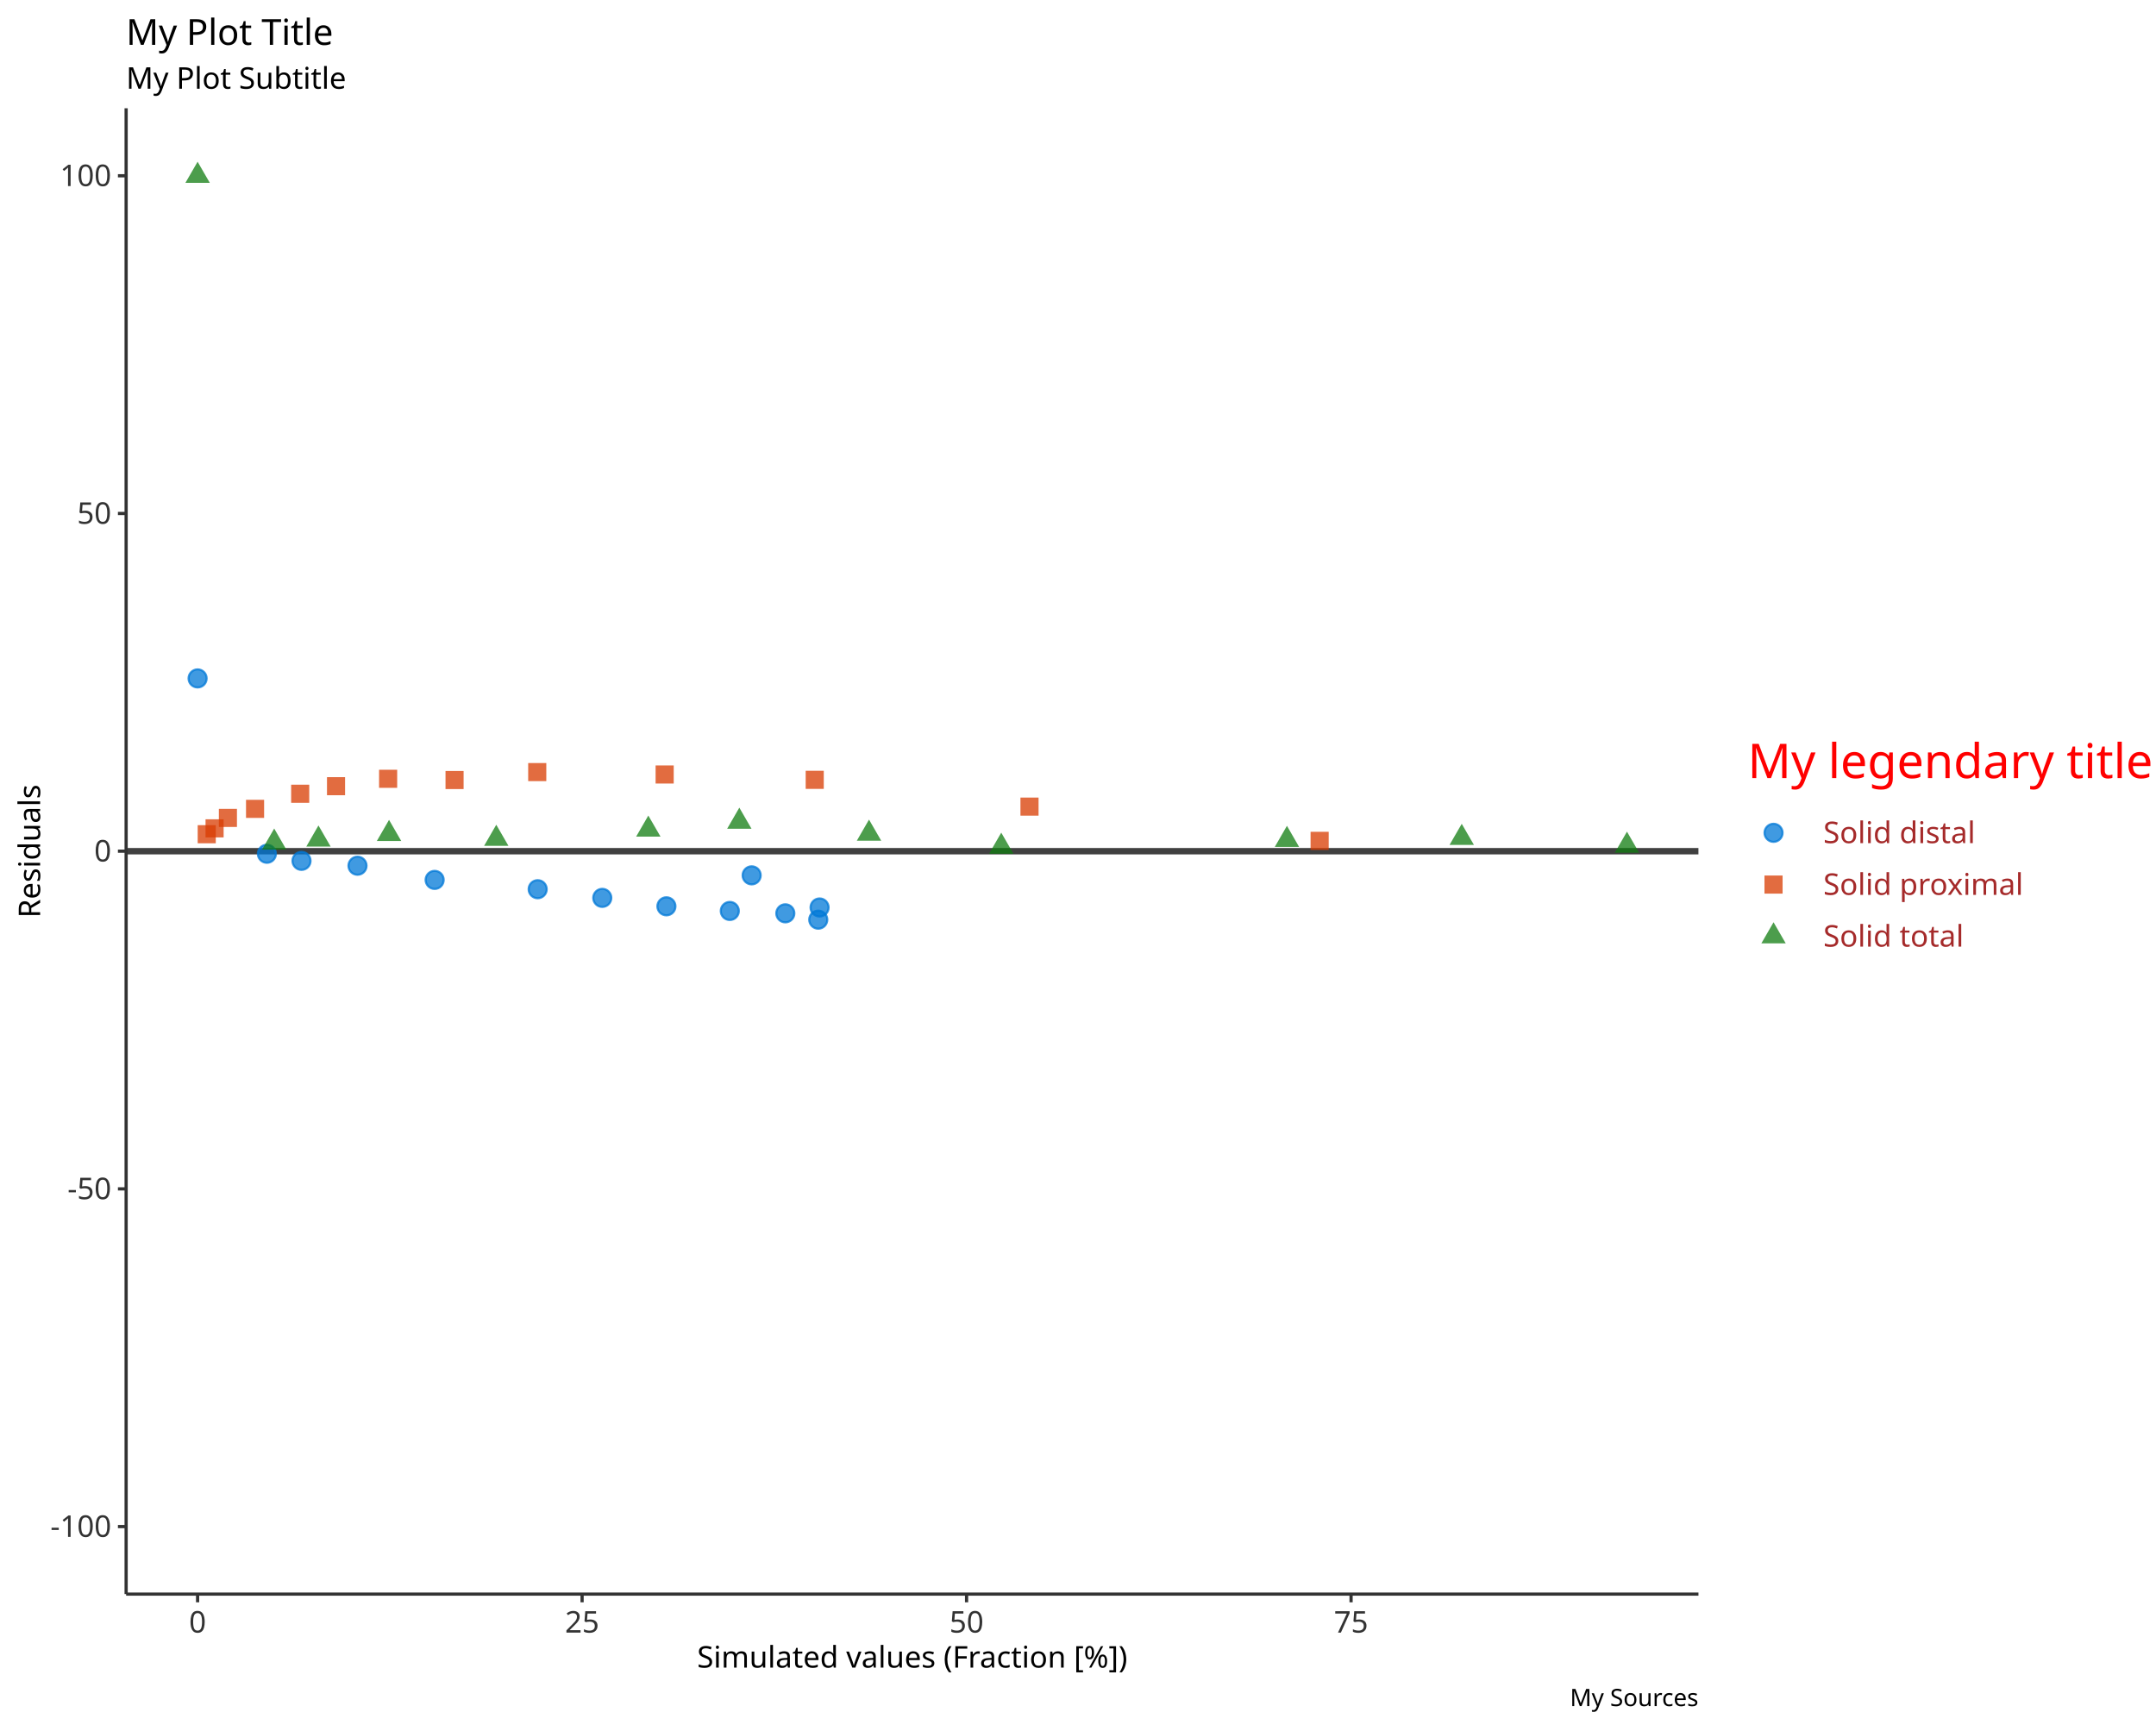
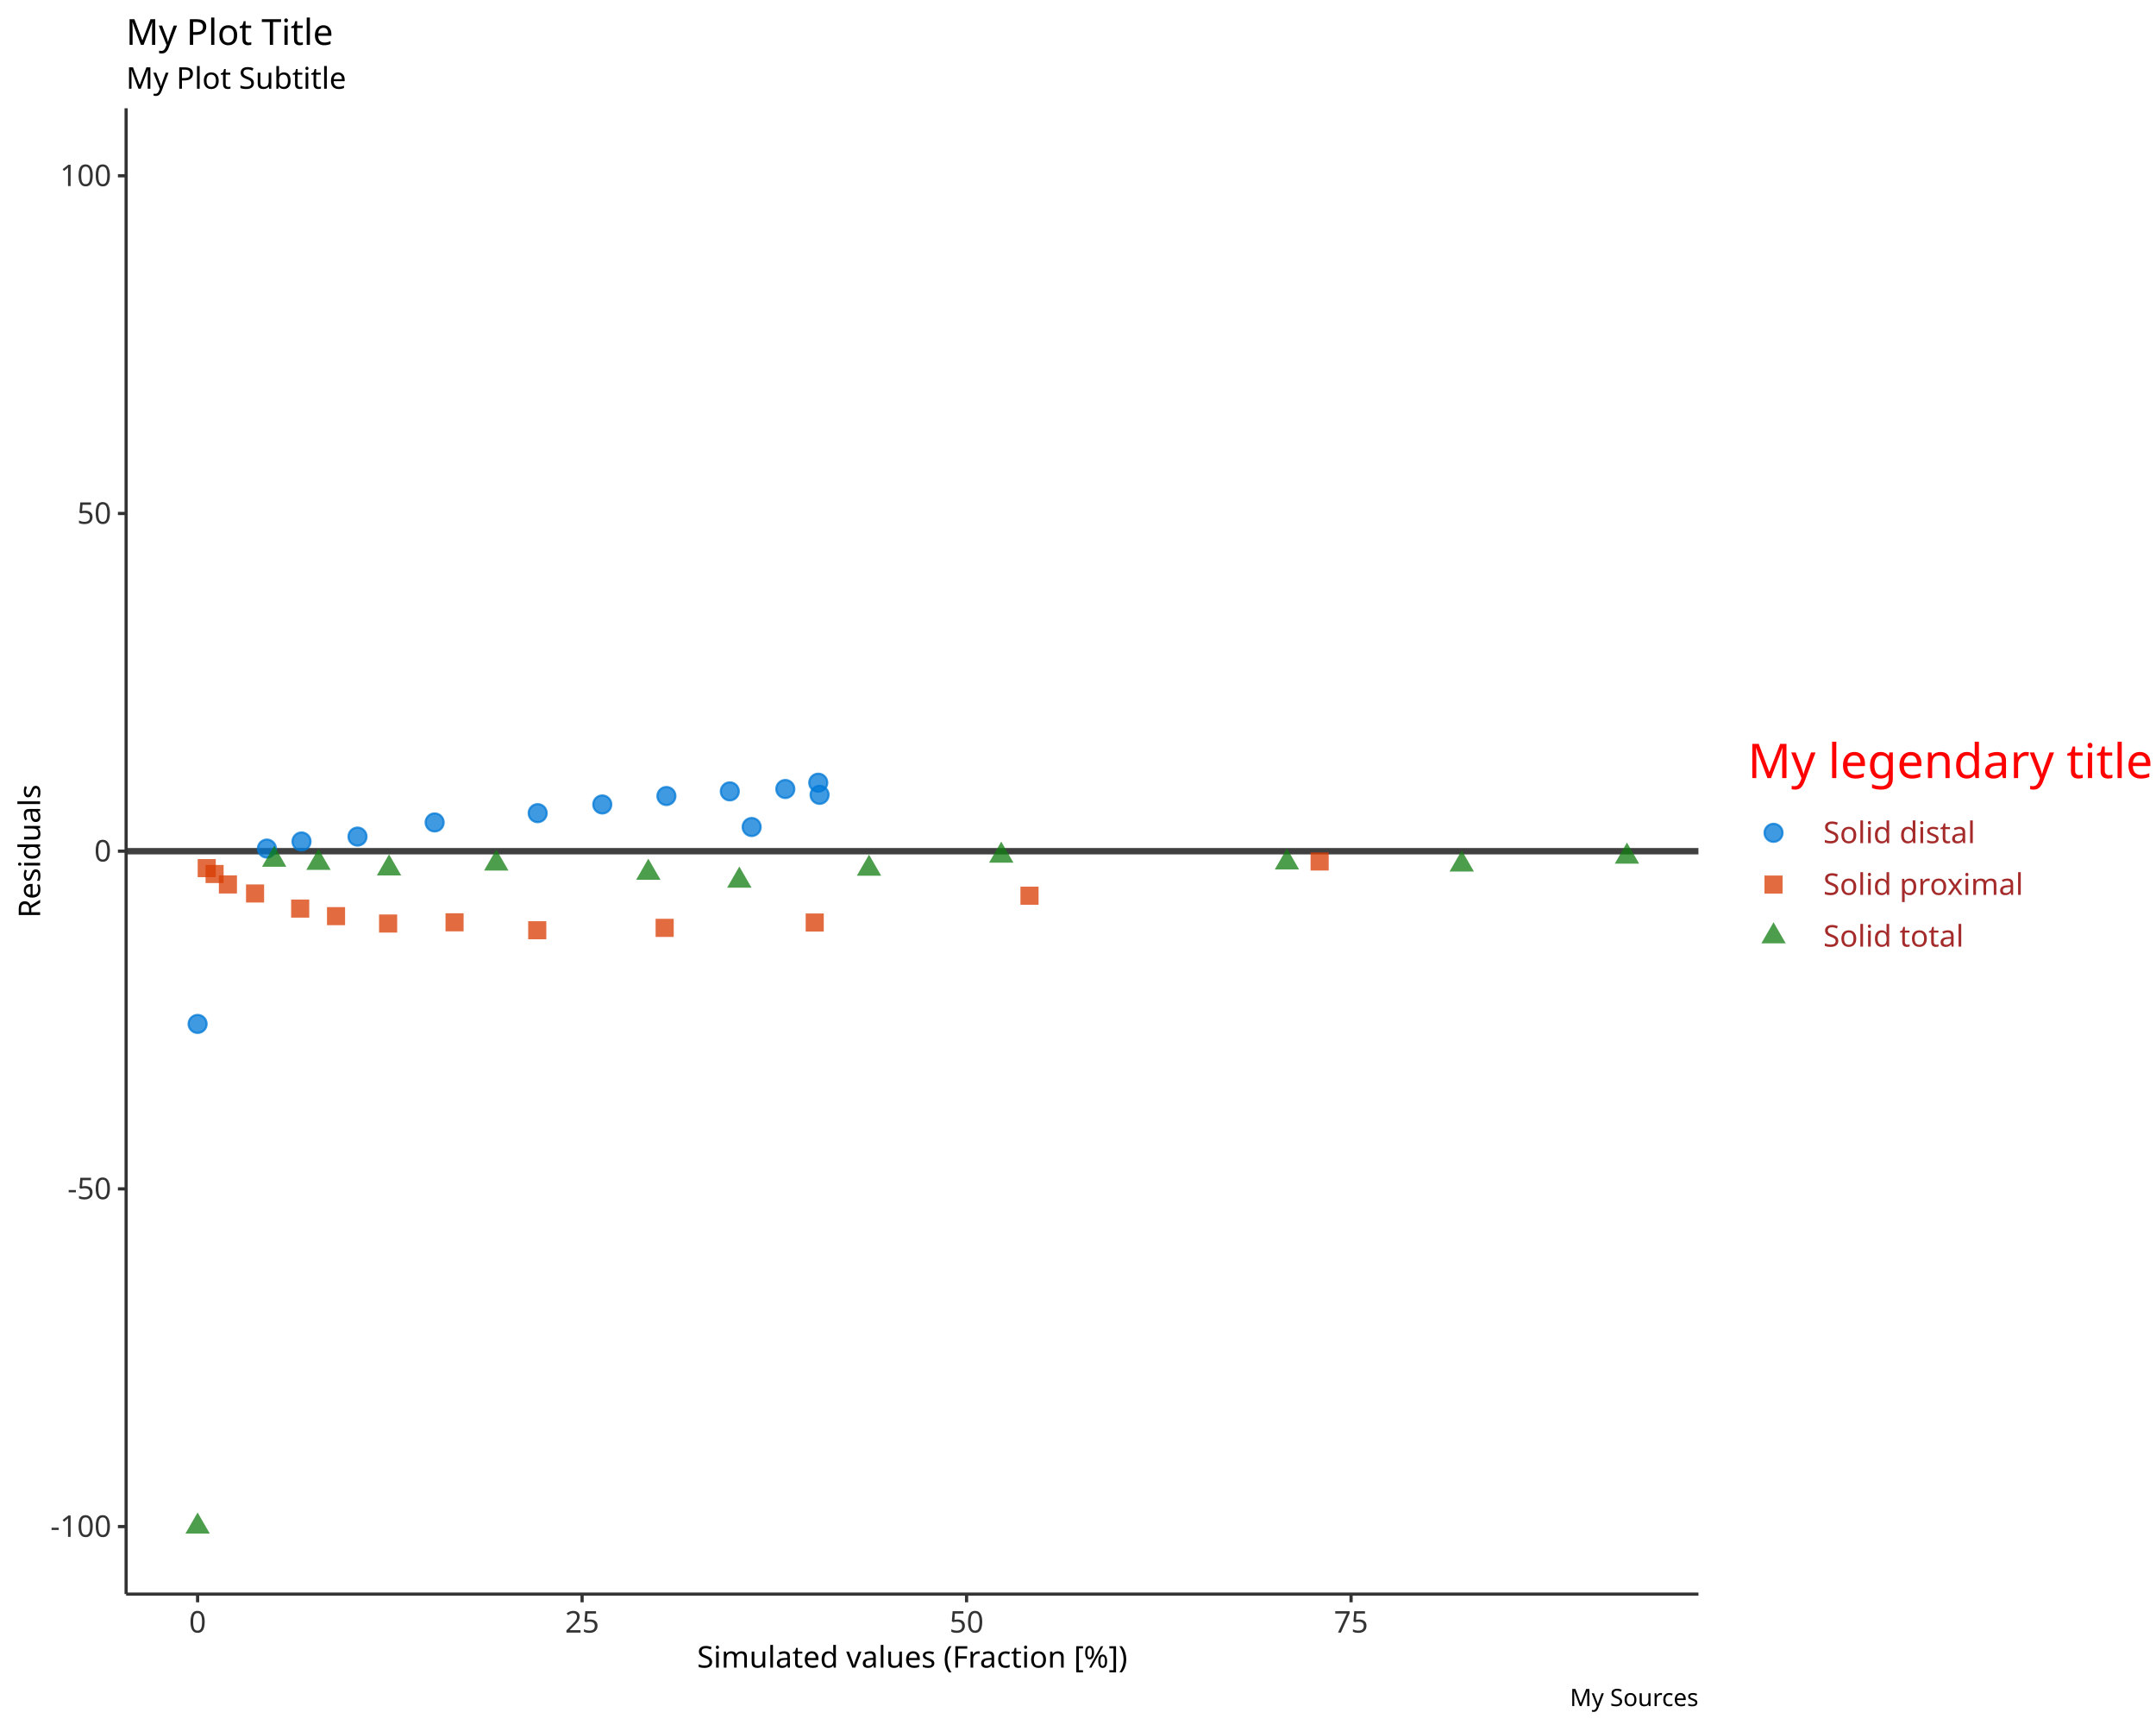
<svg xmlns="http://www.w3.org/2000/svg" class="svglite" data-engine-version="2.0" width="720.00pt" height="576.00pt" viewBox="0 0 720.00 576.00">
  <defs>
    <style type="text/css">
    .svglite line, .svglite polyline, .svglite polygon, .svglite path, .svglite rect, .svglite circle {
      fill: none;
      stroke: #000000;
      stroke-linecap: round;
      stroke-linejoin: round;
      stroke-miterlimit: 10.00;
    }
  </style>
  </defs>
  <rect width="100%" height="100%" style="stroke: none; fill: #FFFFFF;" />
  <defs>
    <clipPath id="cpMC4wMHw3MjAuMDB8MC4wMHw1NzYuMDA=">
      <rect x="0.00" y="0.00" width="720.00" height="576.00" />
    </clipPath>
  </defs>
  <g clip-path="url(#cpMC4wMHw3MjAuMDB8MC4wMHw1NzYuMDA=)">
    <rect x="0.00" y="0.00" width="720.00" height="576.00" style="stroke-width: 1.07; stroke: none; fill: #FFFFFF;" />
  </g>
  <defs>
    <clipPath id="cpNDIuMTJ8NTY3LjIwfDM2LjE1fDUzMi4yOQ==">
      <rect x="42.12" y="36.15" width="525.07" height="496.14" />
    </clipPath>
  </defs>
  <g clip-path="url(#cpNDIuMTJ8NTY3LjIwfDM2LjE1fDUzMi4yOQ==)">
    <rect x="42.12" y="36.15" width="525.07" height="496.14" style="stroke-width: 1.07; stroke: none; fill: #FFFFFF;" />
  </g>
  <g clip-path="url(#cpMC4wMHw3MjAuMDB8MC4wMHw1NzYuMDA=)">
</g>
  <g clip-path="url(#cpNDIuMTJ8NTY3LjIwfDM2LjE1fDUzMi4yOQ==)">
</g>
  <g clip-path="url(#cpMC4wMHw3MjAuMDB8MC4wMHw1NzYuMDA=)">
</g>
  <g clip-path="url(#cpNDIuMTJ8NTY3LjIwfDM2LjE1fDUzMi4yOQ==)">
</g>
  <g clip-path="url(#cpMC4wMHw3MjAuMDB8MC4wMHw1NzYuMDA=)">
</g>
  <g clip-path="url(#cpNDIuMTJ8NTY3LjIwfDM2LjE1fDUzMi4yOQ==)">
</g>
  <g clip-path="url(#cpMC4wMHw3MjAuMDB8MC4wMHw1NzYuMDA=)">
</g>
  <g clip-path="url(#cpNDIuMTJ8NTY3LjIwfDM2LjE1fDUzMi4yOQ==)">
</g>
  <g clip-path="url(#cpMC4wMHw3MjAuMDB8MC4wMHw1NzYuMDA=)">
</g>
  <g clip-path="url(#cpNDIuMTJ8NTY3LjIwfDM2LjE1fDUzMi4yOQ==)">
</g>
  <g clip-path="url(#cpMC4wMHw3MjAuMDB8MC4wMHw1NzYuMDA=)">
</g>
  <g clip-path="url(#cpNDIuMTJ8NTY3LjIwfDM2LjE1fDUzMi4yOQ==)">
</g>
  <g clip-path="url(#cpMC4wMHw3MjAuMDB8MC4wMHw1NzYuMDA=)">
</g>
  <g clip-path="url(#cpNDIuMTJ8NTY3LjIwfDM2LjE1fDUzMi4yOQ==)">
</g>
  <g clip-path="url(#cpMC4wMHw3MjAuMDB8MC4wMHw1NzYuMDA=)">
</g>
  <g clip-path="url(#cpNDIuMTJ8NTY3LjIwfDM2LjE1fDUzMi4yOQ==)">
</g>
  <g clip-path="url(#cpMC4wMHw3MjAuMDB8MC4wMHw1NzYuMDA=)">
</g>
  <g clip-path="url(#cpNDIuMTJ8NTY3LjIwfDM2LjE1fDUzMi4yOQ==)">
</g>
  <g clip-path="url(#cpMC4wMHw3MjAuMDB8MC4wMHw1NzYuMDA=)">
</g>
  <g clip-path="url(#cpNDIuMTJ8NTY3LjIwfDM2LjE1fDUzMi4yOQ==)">
</g>
  <g clip-path="url(#cpMC4wMHw3MjAuMDB8MC4wMHw1NzYuMDA=)">
</g>
  <g clip-path="url(#cpNDIuMTJ8NTY3LjIwfDM2LjE1fDUzMi4yOQ==)">
</g>
  <g clip-path="url(#cpMC4wMHw3MjAuMDB8MC4wMHw1NzYuMDA=)">
</g>
  <g clip-path="url(#cpNDIuMTJ8NTY3LjIwfDM2LjE1fDUzMi4yOQ==)">
</g>
  <g clip-path="url(#cpMC4wMHw3MjAuMDB8MC4wMHw1NzYuMDA=)">
</g>
  <g clip-path="url(#cpNDIuMTJ8NTY3LjIwfDM2LjE1fDUzMi4yOQ==)">
</g>
  <g clip-path="url(#cpMC4wMHw3MjAuMDB8MC4wMHw1NzYuMDA=)">
</g>
  <g clip-path="url(#cpNDIuMTJ8NTY3LjIwfDM2LjE1fDUzMi4yOQ==)">
</g>
  <g clip-path="url(#cpMC4wMHw3MjAuMDB8MC4wMHw1NzYuMDA=)">
</g>
  <g clip-path="url(#cpNDIuMTJ8NTY3LjIwfDM2LjE1fDUzMi4yOQ==)">
</g>
  <g clip-path="url(#cpMC4wMHw3MjAuMDB8MC4wMHw1NzYuMDA=)">
</g>
  <g clip-path="url(#cpNDIuMTJ8NTY3LjIwfDM2LjE1fDUzMi4yOQ==)">
    <line x1="42.12" y1="284.22" x2="567.20" y2="284.22" style="stroke-width: 2.13; stroke: #000000; stroke-opacity: 0.75; stroke-linecap: butt;" />
-     <circle cx="65.99" cy="226.53" r="3.02" style="stroke-width: 0.71; stroke: #0078D7; stroke-opacity: 0.75; fill: #0078D7; fill-opacity: 0.75;" />
-     <circle cx="251.02" cy="292.29" r="3.02" style="stroke-width: 0.71; stroke: #0078D7; stroke-opacity: 0.75; fill: #0078D7; fill-opacity: 0.75;" />
-     <circle cx="273.70" cy="303.02" r="3.02" style="stroke-width: 0.71; stroke: #0078D7; stroke-opacity: 0.75; fill: #0078D7; fill-opacity: 0.75;" />
-     <circle cx="273.26" cy="307.09" r="3.02" style="stroke-width: 0.71; stroke: #0078D7; stroke-opacity: 0.75; fill: #0078D7; fill-opacity: 0.75;" />
-     <circle cx="262.26" cy="304.97" r="3.02" style="stroke-width: 0.71; stroke: #0078D7; stroke-opacity: 0.75; fill: #0078D7; fill-opacity: 0.75;" />
-     <circle cx="243.72" cy="304.18" r="3.02" style="stroke-width: 0.71; stroke: #0078D7; stroke-opacity: 0.75; fill: #0078D7; fill-opacity: 0.75;" />
-     <circle cx="222.55" cy="302.63" r="3.02" style="stroke-width: 0.71; stroke: #0078D7; stroke-opacity: 0.75; fill: #0078D7; fill-opacity: 0.75;" />
-     <circle cx="201.13" cy="299.81" r="3.02" style="stroke-width: 0.71; stroke: #0078D7; stroke-opacity: 0.75; fill: #0078D7; fill-opacity: 0.75;" />
-     <circle cx="179.56" cy="296.92" r="3.02" style="stroke-width: 0.71; stroke: #0078D7; stroke-opacity: 0.75; fill: #0078D7; fill-opacity: 0.75;" />
-     <circle cx="145.15" cy="293.81" r="3.02" style="stroke-width: 0.71; stroke: #0078D7; stroke-opacity: 0.75; fill: #0078D7; fill-opacity: 0.75;" />
-     <circle cx="119.39" cy="289.08" r="3.02" style="stroke-width: 0.71; stroke: #0078D7; stroke-opacity: 0.75; fill: #0078D7; fill-opacity: 0.75;" />
-     <circle cx="100.69" cy="287.45" r="3.02" style="stroke-width: 0.71; stroke: #0078D7; stroke-opacity: 0.75; fill: #0078D7; fill-opacity: 0.75;" />
-     <circle cx="89.13" cy="285.08" r="3.02" style="stroke-width: 0.71; stroke: #0078D7; stroke-opacity: 0.75; fill: #0078D7; fill-opacity: 0.75;" />
-     <polygon points="437.67,283.80 443.72,283.80 443.72,277.75 437.67,277.75 " style="stroke-width: 0.71; stroke: none; fill: #D83B01; fill-opacity: 0.75;" />
-     <polygon points="340.78,272.36 346.83,272.36 346.83,266.32 340.78,266.32 " style="stroke-width: 0.71; stroke: none; fill: #D83B01; fill-opacity: 0.75;" />
-     <polygon points="269.06,263.42 275.10,263.42 275.10,257.37 269.06,257.37 " style="stroke-width: 0.71; stroke: none; fill: #D83B01; fill-opacity: 0.75;" />
-     <polygon points="218.94,261.63 224.99,261.63 224.99,255.59 218.94,255.59 " style="stroke-width: 0.71; stroke: none; fill: #D83B01; fill-opacity: 0.75;" />
-     <polygon points="176.39,260.83 182.44,260.83 182.44,254.79 176.39,254.79 " style="stroke-width: 0.71; stroke: none; fill: #D83B01; fill-opacity: 0.75;" />
-     <polygon points="148.78,263.48 154.82,263.48 154.82,257.44 148.78,257.44 " style="stroke-width: 0.71; stroke: none; fill: #D83B01; fill-opacity: 0.75;" />
-     <polygon points="126.59,263.07 132.64,263.07 132.64,257.03 126.59,257.03 " style="stroke-width: 0.71; stroke: none; fill: #D83B01; fill-opacity: 0.75;" />
-     <polygon points="109.20,265.54 115.24,265.54 115.24,259.50 109.20,259.50 " style="stroke-width: 0.71; stroke: none; fill: #D83B01; fill-opacity: 0.75;" />
-     <polygon points="97.23,268.07 103.27,268.07 103.27,262.02 97.23,262.02 " style="stroke-width: 0.71; stroke: none; fill: #D83B01; fill-opacity: 0.75;" />
-     <polygon points="82.16,273.11 88.20,273.11 88.20,267.07 82.16,267.07 " style="stroke-width: 0.71; stroke: none; fill: #D83B01; fill-opacity: 0.75;" />
-     <polygon points="73.09,276.13 79.13,276.13 79.13,270.09 73.09,270.09 " style="stroke-width: 0.71; stroke: none; fill: #D83B01; fill-opacity: 0.75;" />
-     <polygon points="68.64,279.62 74.68,279.62 74.68,273.57 68.64,273.57 " style="stroke-width: 0.71; stroke: none; fill: #D83B01; fill-opacity: 0.75;" />
-     <polygon points="66.02,281.58 72.06,281.58 72.06,275.53 66.02,275.53 " style="stroke-width: 0.71; stroke: none; fill: #D83B01; fill-opacity: 0.75;" />
-     <polygon points="65.99,54.00 70.06,61.05 61.92,61.05 " style="stroke-width: 0.71; stroke: none; fill: #107C10; fill-opacity: 0.75;" />
-     <polygon points="543.33,277.69 547.40,284.74 539.26,284.74 " style="stroke-width: 0.71; stroke: none; fill: #107C10; fill-opacity: 0.75;" />
-     <polygon points="488.15,275.08 492.22,282.12 484.08,282.12 " style="stroke-width: 0.71; stroke: none; fill: #107C10; fill-opacity: 0.75;" />
-     <polygon points="429.78,275.75 433.84,282.80 425.71,282.80 " style="stroke-width: 0.71; stroke: none; fill: #107C10; fill-opacity: 0.75;" />
-     <polygon points="334.37,278.03 338.44,285.08 330.30,285.08 " style="stroke-width: 0.71; stroke: none; fill: #107C10; fill-opacity: 0.75;" />
-     <polygon points="290.21,273.67 294.28,280.72 286.14,280.72 " style="stroke-width: 0.71; stroke: none; fill: #107C10; fill-opacity: 0.75;" />
-     <polygon points="246.90,269.68 250.97,276.73 242.83,276.73 " style="stroke-width: 0.71; stroke: none; fill: #107C10; fill-opacity: 0.75;" />
-     <polygon points="216.51,272.32 220.58,279.36 212.44,279.36 " style="stroke-width: 0.71; stroke: none; fill: #107C10; fill-opacity: 0.75;" />
-     <polygon points="165.73,275.39 169.80,282.44 161.66,282.44 " style="stroke-width: 0.71; stroke: none; fill: #107C10; fill-opacity: 0.75;" />
-     <polygon points="129.92,273.76 133.99,280.81 125.85,280.81 " style="stroke-width: 0.71; stroke: none; fill: #107C10; fill-opacity: 0.75;" />
-     <polygon points="106.35,275.63 110.42,282.68 102.29,282.68 " style="stroke-width: 0.71; stroke: none; fill: #107C10; fill-opacity: 0.75;" />
-     <polygon points="91.57,276.65 95.63,283.70 87.50,283.70 " style="stroke-width: 0.71; stroke: none; fill: #107C10; fill-opacity: 0.75;" />
+     <circle cx="65.99" cy="341.90" r="3.02" style="stroke-width: 0.71; stroke: #0078D7; stroke-opacity: 0.75; fill: #0078D7; fill-opacity: 0.75;" />
+     <circle cx="251.02" cy="276.15" r="3.02" style="stroke-width: 0.71; stroke: #0078D7; stroke-opacity: 0.75; fill: #0078D7; fill-opacity: 0.75;" />
+     <circle cx="273.70" cy="265.41" r="3.02" style="stroke-width: 0.71; stroke: #0078D7; stroke-opacity: 0.75; fill: #0078D7; fill-opacity: 0.75;" />
+     <circle cx="273.26" cy="261.35" r="3.02" style="stroke-width: 0.71; stroke: #0078D7; stroke-opacity: 0.75; fill: #0078D7; fill-opacity: 0.75;" />
+     <circle cx="262.26" cy="263.46" r="3.02" style="stroke-width: 0.71; stroke: #0078D7; stroke-opacity: 0.75; fill: #0078D7; fill-opacity: 0.75;" />
+     <circle cx="243.72" cy="264.25" r="3.02" style="stroke-width: 0.71; stroke: #0078D7; stroke-opacity: 0.75; fill: #0078D7; fill-opacity: 0.75;" />
+     <circle cx="222.55" cy="265.80" r="3.02" style="stroke-width: 0.71; stroke: #0078D7; stroke-opacity: 0.75; fill: #0078D7; fill-opacity: 0.75;" />
+     <circle cx="201.13" cy="268.62" r="3.02" style="stroke-width: 0.71; stroke: #0078D7; stroke-opacity: 0.75; fill: #0078D7; fill-opacity: 0.75;" />
+     <circle cx="179.56" cy="271.52" r="3.02" style="stroke-width: 0.71; stroke: #0078D7; stroke-opacity: 0.75; fill: #0078D7; fill-opacity: 0.75;" />
+     <circle cx="145.15" cy="274.62" r="3.02" style="stroke-width: 0.71; stroke: #0078D7; stroke-opacity: 0.75; fill: #0078D7; fill-opacity: 0.75;" />
+     <circle cx="119.39" cy="279.35" r="3.02" style="stroke-width: 0.71; stroke: #0078D7; stroke-opacity: 0.75; fill: #0078D7; fill-opacity: 0.75;" />
+     <circle cx="100.69" cy="280.98" r="3.02" style="stroke-width: 0.71; stroke: #0078D7; stroke-opacity: 0.75; fill: #0078D7; fill-opacity: 0.75;" />
+     <circle cx="89.13" cy="283.35" r="3.02" style="stroke-width: 0.71; stroke: #0078D7; stroke-opacity: 0.75; fill: #0078D7; fill-opacity: 0.75;" />
+     <polygon points="437.67,290.68 443.72,290.68 443.72,284.64 437.67,284.64 " style="stroke-width: 0.71; stroke: none; fill: #D83B01; fill-opacity: 0.75;" />
+     <polygon points="340.78,302.12 346.83,302.12 346.83,296.07 340.78,296.07 " style="stroke-width: 0.71; stroke: none; fill: #D83B01; fill-opacity: 0.75;" />
+     <polygon points="269.06,311.06 275.10,311.06 275.10,305.02 269.06,305.02 " style="stroke-width: 0.71; stroke: none; fill: #D83B01; fill-opacity: 0.75;" />
+     <polygon points="218.94,312.85 224.99,312.85 224.99,306.80 218.94,306.80 " style="stroke-width: 0.71; stroke: none; fill: #D83B01; fill-opacity: 0.75;" />
+     <polygon points="176.39,313.64 182.44,313.64 182.44,307.60 176.39,307.60 " style="stroke-width: 0.71; stroke: none; fill: #D83B01; fill-opacity: 0.75;" />
+     <polygon points="148.78,310.99 154.82,310.99 154.82,304.95 148.78,304.95 " style="stroke-width: 0.71; stroke: none; fill: #D83B01; fill-opacity: 0.75;" />
+     <polygon points="126.59,311.40 132.64,311.40 132.64,305.36 126.59,305.36 " style="stroke-width: 0.71; stroke: none; fill: #D83B01; fill-opacity: 0.75;" />
+     <polygon points="109.20,308.93 115.24,308.93 115.24,302.89 109.20,302.89 " style="stroke-width: 0.71; stroke: none; fill: #D83B01; fill-opacity: 0.75;" />
+     <polygon points="97.23,306.41 103.27,306.41 103.27,300.37 97.23,300.37 " style="stroke-width: 0.71; stroke: none; fill: #D83B01; fill-opacity: 0.75;" />
+     <polygon points="82.16,301.36 88.20,301.36 88.20,295.32 82.16,295.32 " style="stroke-width: 0.71; stroke: none; fill: #D83B01; fill-opacity: 0.75;" />
+     <polygon points="73.09,298.35 79.13,298.35 79.13,292.30 73.09,292.30 " style="stroke-width: 0.71; stroke: none; fill: #D83B01; fill-opacity: 0.75;" />
+     <polygon points="68.64,294.86 74.68,294.86 74.68,288.82 68.64,288.82 " style="stroke-width: 0.71; stroke: none; fill: #D83B01; fill-opacity: 0.75;" />
+     <polygon points="66.02,292.90 72.06,292.90 72.06,286.86 66.02,286.86 " style="stroke-width: 0.71; stroke: none; fill: #D83B01; fill-opacity: 0.75;" />
+     <polygon points="65.99,505.04 70.06,512.09 61.92,512.09 " style="stroke-width: 0.71; stroke: none; fill: #107C10; fill-opacity: 0.75;" />
+     <polygon points="543.33,281.34 547.40,288.39 539.26,288.39 " style="stroke-width: 0.71; stroke: none; fill: #107C10; fill-opacity: 0.75;" />
+     <polygon points="488.15,283.96 492.22,291.01 484.08,291.01 " style="stroke-width: 0.71; stroke: none; fill: #107C10; fill-opacity: 0.75;" />
+     <polygon points="429.78,283.28 433.84,290.33 425.71,290.33 " style="stroke-width: 0.71; stroke: none; fill: #107C10; fill-opacity: 0.75;" />
+     <polygon points="334.37,281.01 338.44,288.06 330.30,288.06 " style="stroke-width: 0.71; stroke: none; fill: #107C10; fill-opacity: 0.75;" />
+     <polygon points="290.21,285.37 294.28,292.42 286.14,292.42 " style="stroke-width: 0.71; stroke: none; fill: #107C10; fill-opacity: 0.75;" />
+     <polygon points="246.90,289.35 250.97,296.40 242.83,296.40 " style="stroke-width: 0.71; stroke: none; fill: #107C10; fill-opacity: 0.75;" />
+     <polygon points="216.51,286.72 220.58,293.77 212.44,293.77 " style="stroke-width: 0.71; stroke: none; fill: #107C10; fill-opacity: 0.75;" />
+     <polygon points="165.73,283.64 169.80,290.69 161.66,290.69 " style="stroke-width: 0.71; stroke: none; fill: #107C10; fill-opacity: 0.75;" />
+     <polygon points="129.92,285.27 133.99,292.32 125.85,292.32 " style="stroke-width: 0.71; stroke: none; fill: #107C10; fill-opacity: 0.75;" />
+     <polygon points="106.35,283.41 110.42,290.46 102.29,290.46 " style="stroke-width: 0.71; stroke: none; fill: #107C10; fill-opacity: 0.75;" />
+     <polygon points="91.57,282.38 95.63,289.43 87.50,289.43 " style="stroke-width: 0.71; stroke: none; fill: #107C10; fill-opacity: 0.75;" />
  </g>
  <g clip-path="url(#cpMC4wMHw3MjAuMDB8MC4wMHw1NzYuMDA=)">
    <polyline points="42.12,532.29 42.12,36.15 " style="stroke-width: 1.07; stroke: #333333; stroke-linecap: butt;" />
    <text x="37.19" y="513.18" text-anchor="end" style="font-size: 10.00px; fill: #333333; font-family: sans;" textLength="20.02px" lengthAdjust="spacingAndGlyphs">-100</text>
    <text x="37.19" y="400.42" text-anchor="end" style="font-size: 10.00px; fill: #333333; font-family: sans;" textLength="14.45px" lengthAdjust="spacingAndGlyphs">-50</text>
    <text x="37.19" y="287.66" text-anchor="end" style="font-size: 10.00px; fill: #333333; font-family: sans;" textLength="5.56px" lengthAdjust="spacingAndGlyphs">0</text>
    <text x="37.19" y="174.90" text-anchor="end" style="font-size: 10.00px; fill: #333333; font-family: sans;" textLength="11.12px" lengthAdjust="spacingAndGlyphs">50</text>
    <text x="37.19" y="62.14" text-anchor="end" style="font-size: 10.00px; fill: #333333; font-family: sans;" textLength="16.69px" lengthAdjust="spacingAndGlyphs">100</text>
    <polyline points="39.38,509.74 42.12,509.74 " style="stroke-width: 1.07; stroke: #333333; stroke-linecap: butt;" />
    <polyline points="39.38,396.98 42.12,396.98 " style="stroke-width: 1.07; stroke: #333333; stroke-linecap: butt;" />
    <polyline points="39.38,284.22 42.12,284.22 " style="stroke-width: 1.07; stroke: #333333; stroke-linecap: butt;" />
    <polyline points="39.38,171.46 42.12,171.46 " style="stroke-width: 1.07; stroke: #333333; stroke-linecap: butt;" />
    <polyline points="39.38,58.70 42.12,58.70 " style="stroke-width: 1.07; stroke: #333333; stroke-linecap: butt;" />
    <polyline points="42.12,532.29 567.20,532.29 " style="stroke-width: 1.07; stroke: #333333; stroke-linecap: butt;" />
    <polyline points="65.99,535.03 65.99,532.29 " style="stroke-width: 1.07; stroke: #333333; stroke-linecap: butt;" />
    <polyline points="194.39,535.03 194.39,532.29 " style="stroke-width: 1.07; stroke: #333333; stroke-linecap: butt;" />
    <polyline points="322.79,535.03 322.79,532.29 " style="stroke-width: 1.07; stroke: #333333; stroke-linecap: butt;" />
    <polyline points="451.19,535.03 451.19,532.29 " style="stroke-width: 1.07; stroke: #333333; stroke-linecap: butt;" />
    <text x="65.99" y="545.14" text-anchor="middle" style="font-size: 10.00px; fill: #333333; font-family: sans;" textLength="5.56px" lengthAdjust="spacingAndGlyphs">0</text>
    <text x="194.39" y="545.14" text-anchor="middle" style="font-size: 10.00px; fill: #333333; font-family: sans;" textLength="11.12px" lengthAdjust="spacingAndGlyphs">25</text>
    <text x="322.79" y="545.14" text-anchor="middle" style="font-size: 10.00px; fill: #333333; font-family: sans;" textLength="11.12px" lengthAdjust="spacingAndGlyphs">50</text>
    <text x="451.19" y="545.14" text-anchor="middle" style="font-size: 10.00px; fill: #333333; font-family: sans;" textLength="11.12px" lengthAdjust="spacingAndGlyphs">75</text>
    <text x="304.66" y="556.84" text-anchor="middle" style="font-size: 10.00px; font-family: sans;" textLength="138.95px" lengthAdjust="spacingAndGlyphs">Simulated values (Fraction [%])</text>
    <text transform="translate(13.40,284.22) rotate(-90)" text-anchor="middle" style="font-size: 10.00px; font-family: sans;" textLength="43.92px" lengthAdjust="spacingAndGlyphs">Residuals</text>
    <rect x="578.16" y="241.67" width="136.36" height="85.10" style="stroke-width: 1.07; stroke: none; fill: #FFFFFF;" />
    <text x="583.64" y="259.82" style="font-size: 16.00px; fill: #FF0000; font-family: sans;" textLength="125.40px" lengthAdjust="spacingAndGlyphs">My legendary title</text>
    <rect x="583.64" y="269.45" width="17.28" height="17.28" style="stroke-width: 1.07; stroke: none; fill: #FFFFFF;" />
    <circle cx="592.28" cy="278.09" r="3.02" style="stroke-width: 0.71; stroke: #0078D7; stroke-opacity: 0.75; fill: #0078D7; fill-opacity: 0.75;" />
    <rect x="583.64" y="286.73" width="17.28" height="17.28" style="stroke-width: 1.07; stroke: none; fill: #FFFFFF;" />
    <polygon points="589.25,298.39 595.30,298.39 595.30,292.35 589.25,292.35 " style="stroke-width: 0.71; stroke: none; fill: #D83B01; fill-opacity: 0.75;" />
    <rect x="583.64" y="304.01" width="17.28" height="17.28" style="stroke-width: 1.07; stroke: none; fill: #FFFFFF;" />
    <polygon points="592.28,307.95 596.35,315.00 588.21,315.00 " style="stroke-width: 0.71; stroke: none; fill: #107C10; fill-opacity: 0.75;" />
    <text x="608.89" y="281.53" style="font-size: 10.00px; fill: #A52A2A; font-family: sans;" textLength="48.36px" lengthAdjust="spacingAndGlyphs">Solid distal</text>
    <text x="608.89" y="298.81" style="font-size: 10.00px; fill: #A52A2A; font-family: sans;" textLength="62.81px" lengthAdjust="spacingAndGlyphs">Solid proximal</text>
    <text x="608.89" y="316.09" style="font-size: 10.00px; fill: #A52A2A; font-family: sans;" textLength="43.91px" lengthAdjust="spacingAndGlyphs">Solid total</text>
    <text x="42.12" y="29.63" style="font-size: 10.00px; font-family: sans;" textLength="69.48px" lengthAdjust="spacingAndGlyphs">My Plot Subtitle</text>
    <text x="42.12" y="14.98" style="font-size: 12.00px; font-family: sans;" textLength="66.02px" lengthAdjust="spacingAndGlyphs">My Plot Title</text>
    <text x="567.20" y="569.69" text-anchor="end" style="font-size: 8.00px; font-family: sans;" textLength="42.25px" lengthAdjust="spacingAndGlyphs">My Sources</text>
  </g>
</svg>
